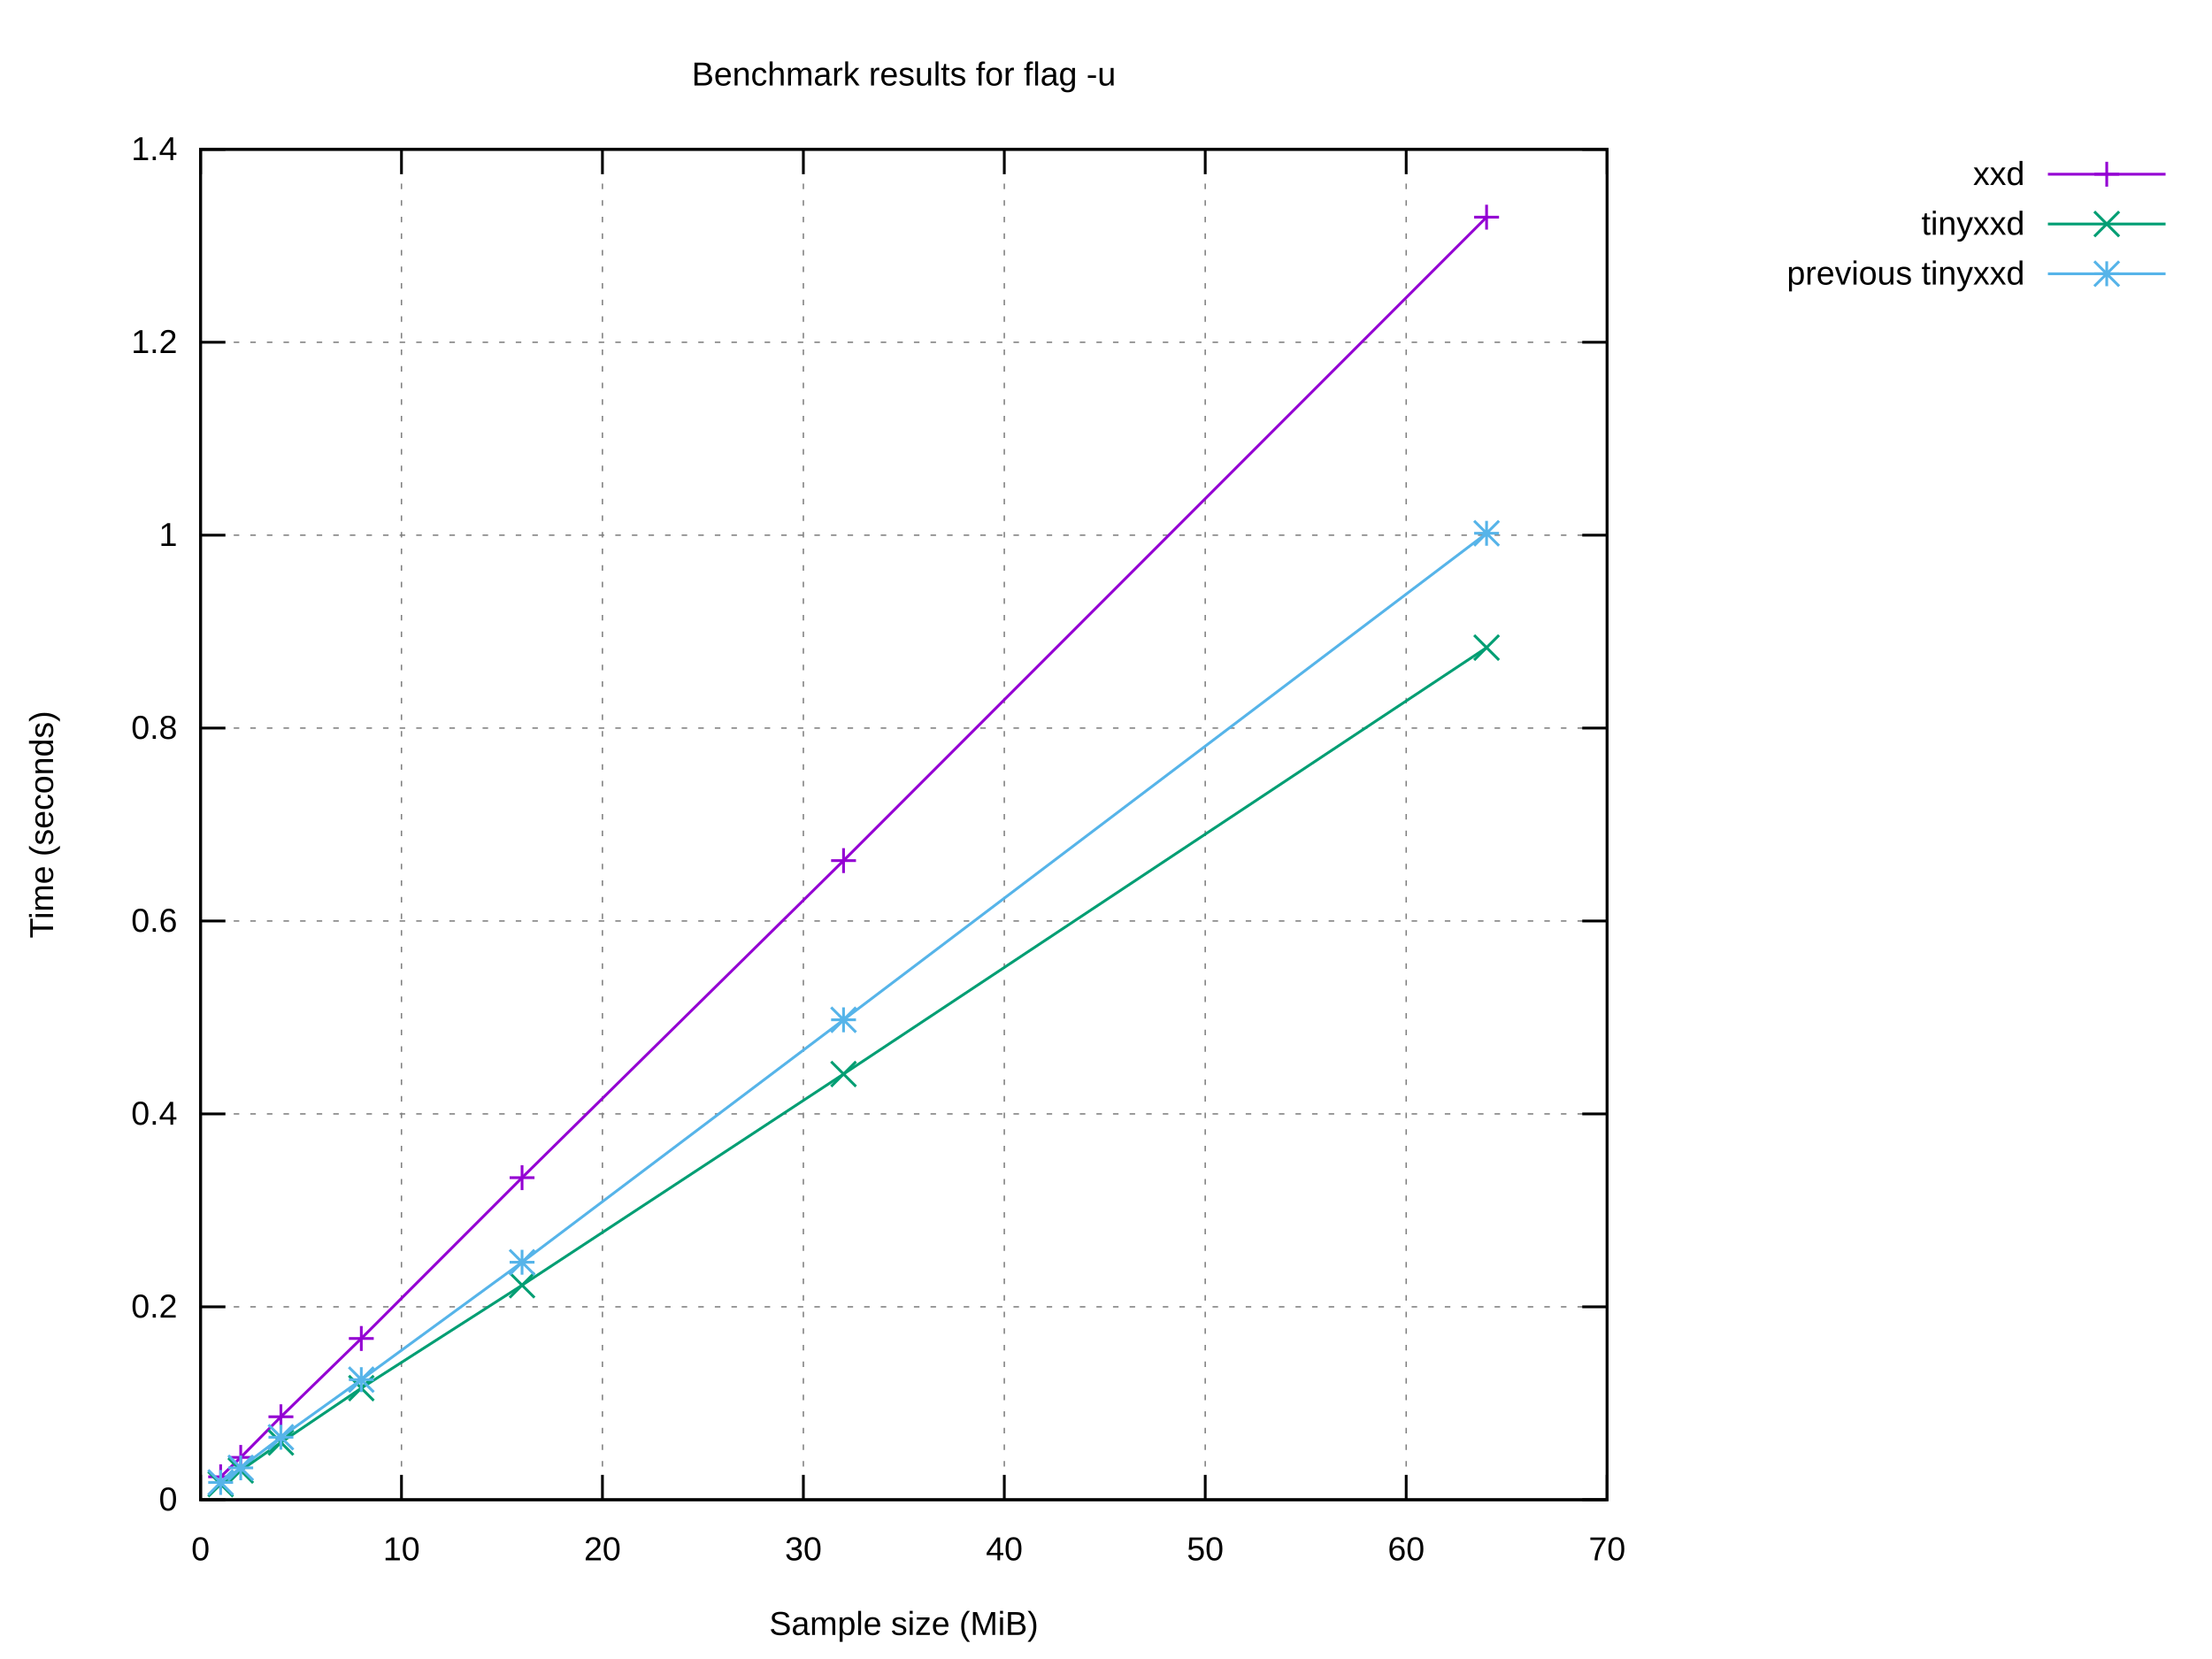
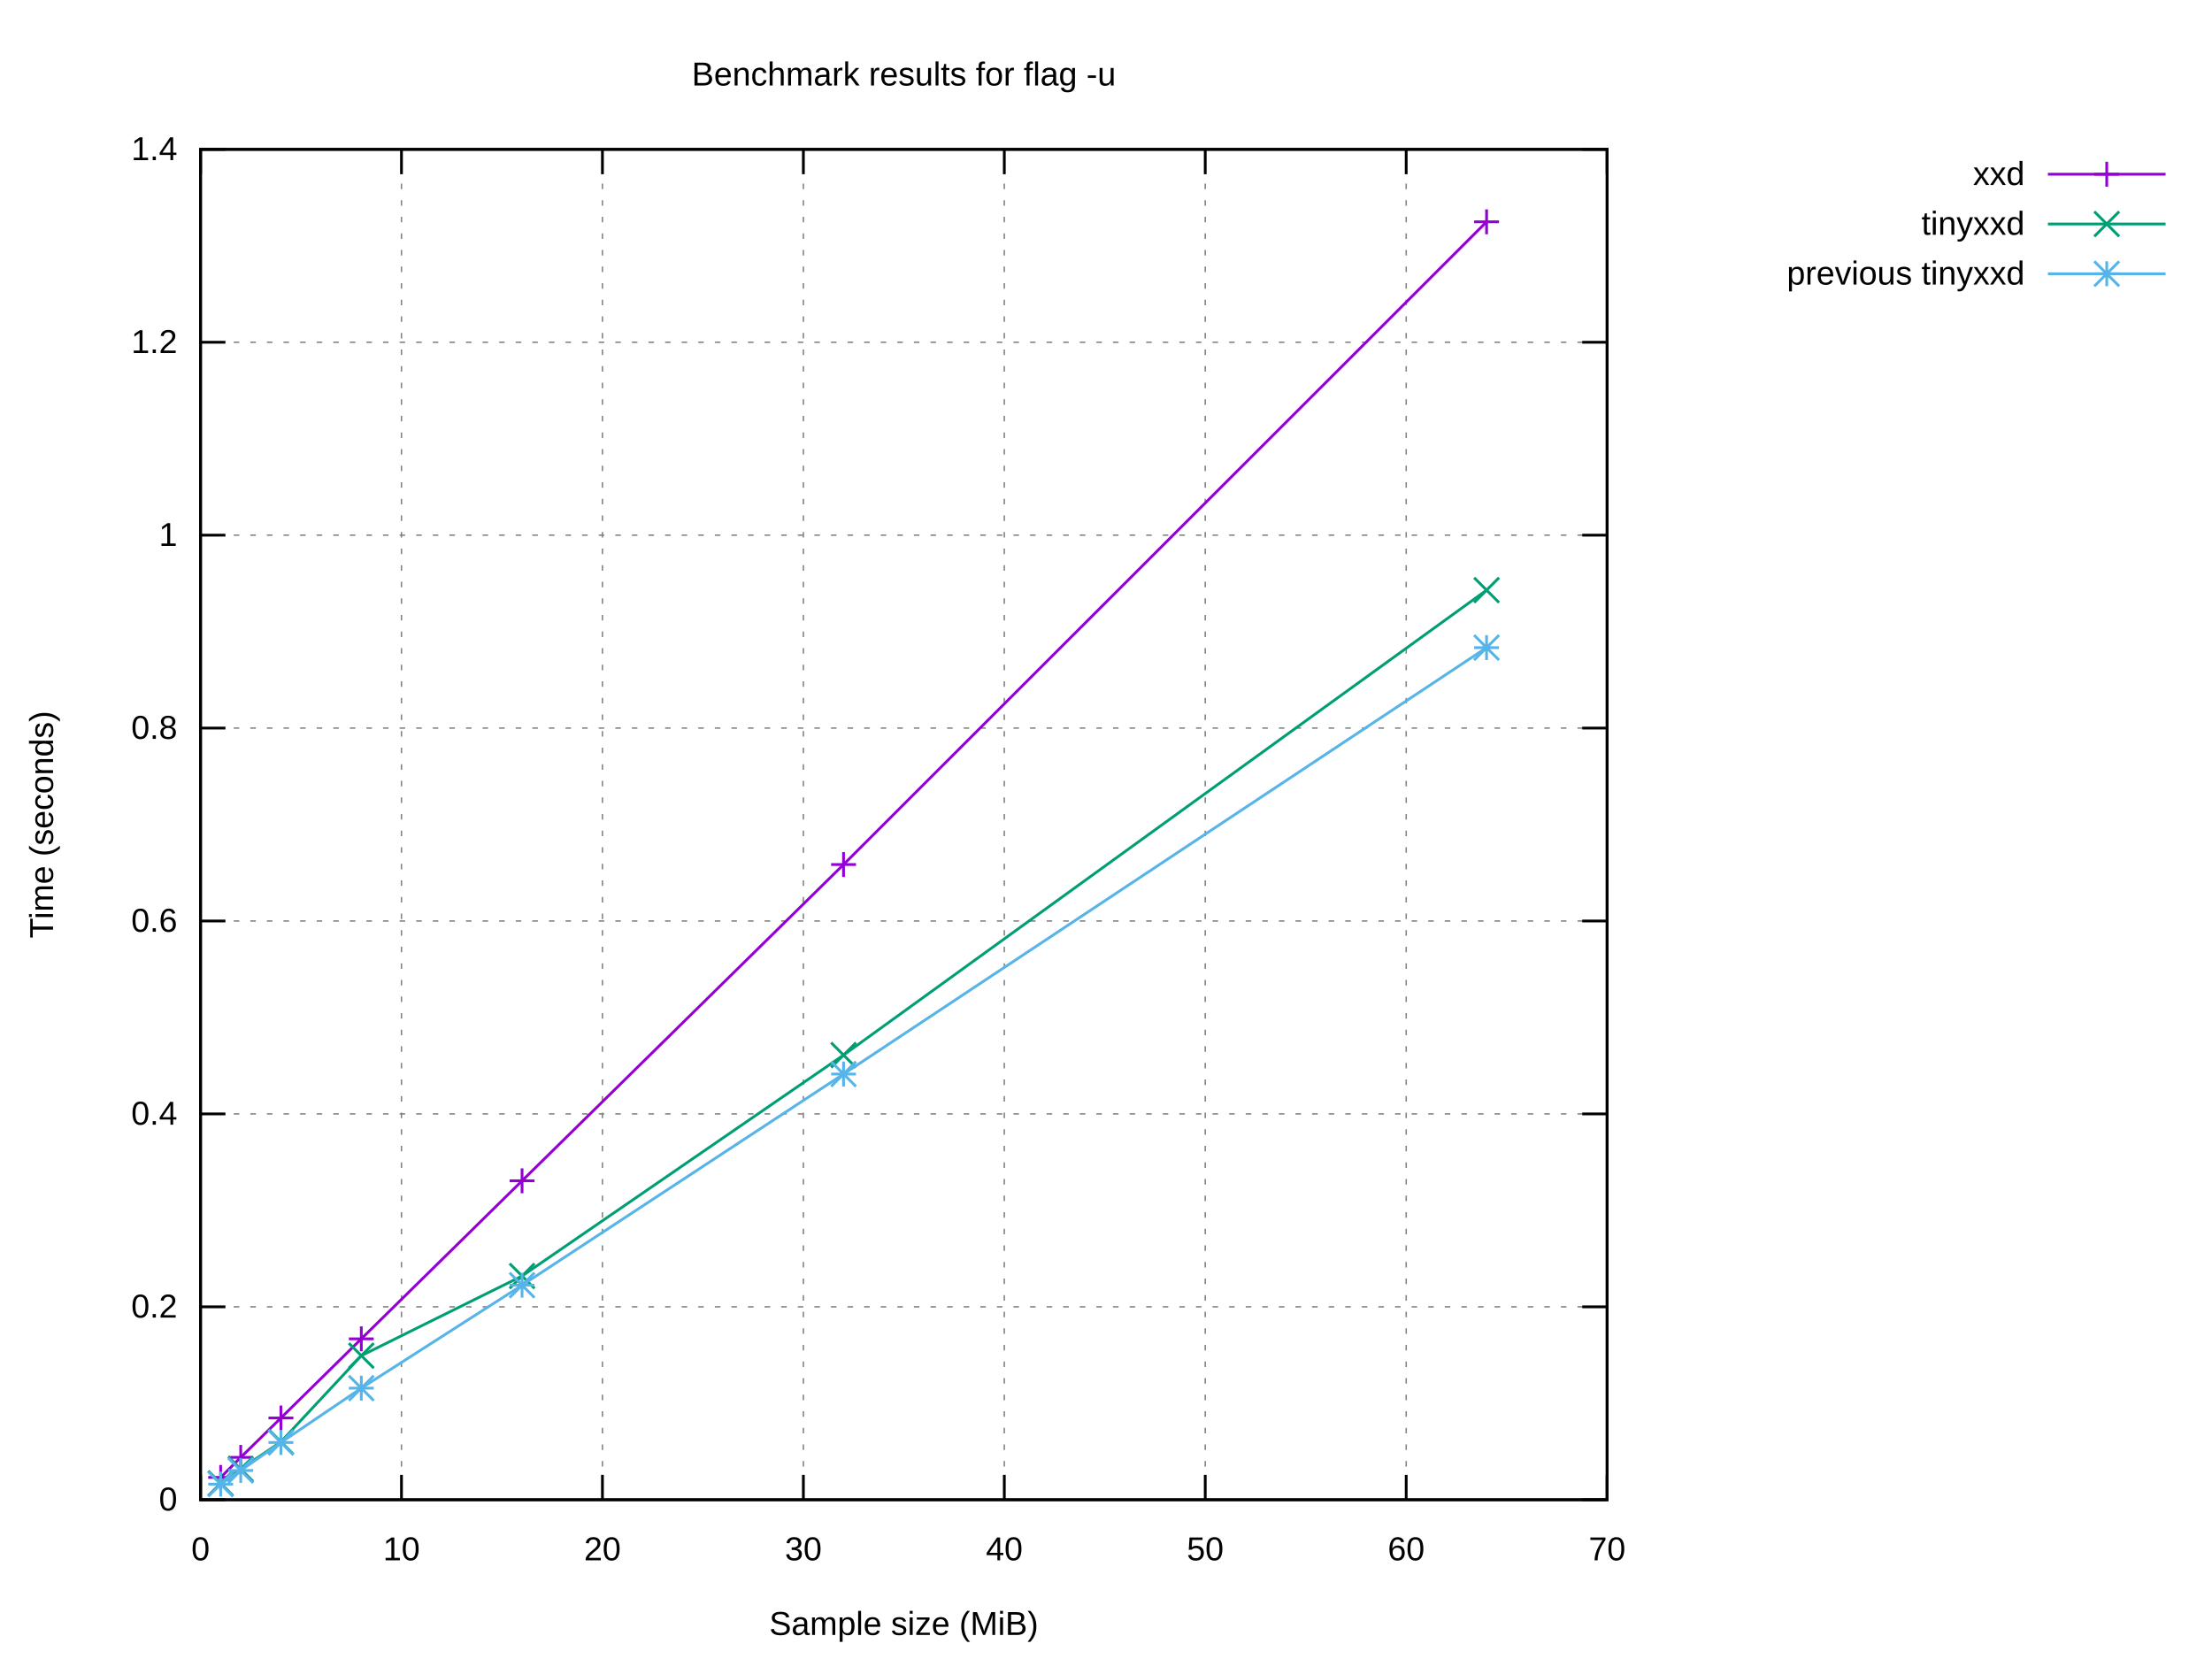
<svg xmlns="http://www.w3.org/2000/svg" xmlns:xlink="http://www.w3.org/1999/xlink" width="800" height="600" viewBox="0 0 800 600">
  <g id="gnuplot_canvas">
    <rect x="0" y="0" width="800" height="600" fill="#ffffff" />
    <defs>
      <circle id="gpDot" r="0.5" stroke-width="0.5" stroke="currentColor" />
      <path id="gpPt0" stroke-width="0.222" stroke="currentColor" d="M-1,0 h2 M0,-1 v2" />
      <path id="gpPt1" stroke-width="0.222" stroke="currentColor" d="M-1,-1 L1,1 M1,-1 L-1,1" />
      <path id="gpPt2" stroke-width="0.222" stroke="currentColor" d="M-1,0 L1,0 M0,-1 L0,1 M-1,-1 L1,1 M-1,1 L1,-1" />
      <rect id="gpPt3" stroke-width="0.222" stroke="currentColor" x="-1" y="-1" width="2" height="2" />
      <rect id="gpPt4" stroke-width="0.222" stroke="currentColor" fill="currentColor" x="-1" y="-1" width="2" height="2" />
      <circle id="gpPt5" stroke-width="0.222" stroke="currentColor" cx="0" cy="0" r="1" />
      <use xlink:href="#gpPt5" id="gpPt6" fill="currentColor" stroke="none" />
      <path id="gpPt7" stroke-width="0.222" stroke="currentColor" d="M0,-1.33 L-1.33,0.67 L1.33,0.67 z" />
      <use xlink:href="#gpPt7" id="gpPt8" fill="currentColor" stroke="none" />
      <use xlink:href="#gpPt7" id="gpPt9" stroke="currentColor" transform="rotate(180)" />
      <use xlink:href="#gpPt9" id="gpPt10" fill="currentColor" stroke="none" />
      <use xlink:href="#gpPt3" id="gpPt11" stroke="currentColor" transform="rotate(45)" />
      <use xlink:href="#gpPt11" id="gpPt12" fill="currentColor" stroke="none" />
      <path id="gpPt13" stroke-width="0.222" stroke="currentColor" d="M0,1.330 L1.265,0.411 L0.782,-1.067 L-0.782,-1.076 L-1.265,0.411 z" />
      <use xlink:href="#gpPt13" id="gpPt14" fill="currentColor" stroke="none" />
      <filter id="textbox" filterUnits="objectBoundingBox" x="0" y="0" height="1" width="1">
        <feFlood flood-color="#FFFFFF" flood-opacity="1" result="bgnd" />
        <feComposite in="SourceGraphic" in2="bgnd" operator="atop" />
      </filter>
      <filter id="greybox" filterUnits="objectBoundingBox" x="0" y="0" height="1" width="1">
        <feFlood flood-color="lightgrey" flood-opacity="1" result="grey" />
        <feComposite in="SourceGraphic" in2="grey" operator="atop" />
      </filter>
    </defs>
    <g fill="none" color="#FFFFFF" stroke="currentColor" stroke-width="1.00" stroke-linecap="butt" stroke-linejoin="miter">
</g>
    <g fill="none" color="black" stroke="currentColor" stroke-width="1.00" stroke-linecap="butt" stroke-linejoin="miter">
</g>
    <g fill="none" color="black" stroke="black" stroke-width="0.50" stroke-linecap="butt" stroke-linejoin="miter">
</g>
    <g fill="none" color="gray" stroke="currentColor" stroke-width="0.50" stroke-linecap="butt" stroke-linejoin="miter">
      <path stroke="gray" stroke-dasharray="2,4" class="gridline" d="M72.53,542.40 L581.24,542.40  " />
    </g>
    <g fill="none" color="gray" stroke="gray" stroke-width="1.00" stroke-linecap="butt" stroke-linejoin="miter">
</g>
    <g fill="none" color="black" stroke="currentColor" stroke-width="1.00" stroke-linecap="butt" stroke-linejoin="miter">
      <path stroke="black" d="M72.53,542.40 L81.53,542.40 M581.24,542.40 L572.24,542.40  " />
      <g transform="translate(64.14,546.30)" stroke="none" fill="black" font-family="Arial" font-size="12.00" text-anchor="end">
        <text>
          <tspan font-family="Arial"> 0</tspan>
        </text>
      </g>
    </g>
    <g fill="none" color="black" stroke="currentColor" stroke-width="1.00" stroke-linecap="butt" stroke-linejoin="miter">
</g>
    <g fill="none" color="black" stroke="black" stroke-width="0.50" stroke-linecap="butt" stroke-linejoin="miter">
</g>
    <g fill="none" color="gray" stroke="currentColor" stroke-width="0.50" stroke-linecap="butt" stroke-linejoin="miter">
      <path stroke="gray" stroke-dasharray="2,4" class="gridline" d="M72.53,472.63 L581.24,472.63  " />
    </g>
    <g fill="none" color="gray" stroke="gray" stroke-width="1.00" stroke-linecap="butt" stroke-linejoin="miter">
</g>
    <g fill="none" color="black" stroke="currentColor" stroke-width="1.00" stroke-linecap="butt" stroke-linejoin="miter">
      <path stroke="black" d="M72.53,472.63 L81.53,472.63 M581.24,472.63 L572.24,472.63  " />
      <g transform="translate(64.14,476.53)" stroke="none" fill="black" font-family="Arial" font-size="12.00" text-anchor="end">
        <text>
          <tspan font-family="Arial"> 0.2</tspan>
        </text>
      </g>
    </g>
    <g fill="none" color="black" stroke="currentColor" stroke-width="1.00" stroke-linecap="butt" stroke-linejoin="miter">
</g>
    <g fill="none" color="black" stroke="black" stroke-width="0.50" stroke-linecap="butt" stroke-linejoin="miter">
</g>
    <g fill="none" color="gray" stroke="currentColor" stroke-width="0.50" stroke-linecap="butt" stroke-linejoin="miter">
      <path stroke="gray" stroke-dasharray="2,4" class="gridline" d="M72.53,402.86 L581.24,402.86  " />
    </g>
    <g fill="none" color="gray" stroke="gray" stroke-width="1.00" stroke-linecap="butt" stroke-linejoin="miter">
</g>
    <g fill="none" color="black" stroke="currentColor" stroke-width="1.00" stroke-linecap="butt" stroke-linejoin="miter">
      <path stroke="black" d="M72.53,402.86 L81.53,402.86 M581.24,402.86 L572.24,402.86  " />
      <g transform="translate(64.14,406.76)" stroke="none" fill="black" font-family="Arial" font-size="12.00" text-anchor="end">
        <text>
          <tspan font-family="Arial"> 0.4</tspan>
        </text>
      </g>
    </g>
    <g fill="none" color="black" stroke="currentColor" stroke-width="1.00" stroke-linecap="butt" stroke-linejoin="miter">
</g>
    <g fill="none" color="black" stroke="black" stroke-width="0.50" stroke-linecap="butt" stroke-linejoin="miter">
</g>
    <g fill="none" color="gray" stroke="currentColor" stroke-width="0.50" stroke-linecap="butt" stroke-linejoin="miter">
      <path stroke="gray" stroke-dasharray="2,4" class="gridline" d="M72.53,333.09 L581.24,333.09  " />
    </g>
    <g fill="none" color="gray" stroke="gray" stroke-width="1.00" stroke-linecap="butt" stroke-linejoin="miter">
</g>
    <g fill="none" color="black" stroke="currentColor" stroke-width="1.00" stroke-linecap="butt" stroke-linejoin="miter">
      <path stroke="black" d="M72.53,333.09 L81.53,333.09 M581.24,333.09 L572.24,333.09  " />
      <g transform="translate(64.14,336.99)" stroke="none" fill="black" font-family="Arial" font-size="12.00" text-anchor="end">
        <text>
          <tspan font-family="Arial"> 0.6</tspan>
        </text>
      </g>
    </g>
    <g fill="none" color="black" stroke="currentColor" stroke-width="1.00" stroke-linecap="butt" stroke-linejoin="miter">
</g>
    <g fill="none" color="black" stroke="black" stroke-width="0.50" stroke-linecap="butt" stroke-linejoin="miter">
</g>
    <g fill="none" color="gray" stroke="currentColor" stroke-width="0.50" stroke-linecap="butt" stroke-linejoin="miter">
      <path stroke="gray" stroke-dasharray="2,4" class="gridline" d="M72.53,263.32 L581.24,263.32  " />
    </g>
    <g fill="none" color="gray" stroke="gray" stroke-width="1.00" stroke-linecap="butt" stroke-linejoin="miter">
</g>
    <g fill="none" color="black" stroke="currentColor" stroke-width="1.00" stroke-linecap="butt" stroke-linejoin="miter">
      <path stroke="black" d="M72.53,263.32 L81.53,263.32 M581.24,263.32 L572.24,263.32  " />
      <g transform="translate(64.14,267.22)" stroke="none" fill="black" font-family="Arial" font-size="12.00" text-anchor="end">
        <text>
          <tspan font-family="Arial"> 0.8</tspan>
        </text>
      </g>
    </g>
    <g fill="none" color="black" stroke="currentColor" stroke-width="1.00" stroke-linecap="butt" stroke-linejoin="miter">
</g>
    <g fill="none" color="black" stroke="black" stroke-width="0.50" stroke-linecap="butt" stroke-linejoin="miter">
</g>
    <g fill="none" color="gray" stroke="currentColor" stroke-width="0.50" stroke-linecap="butt" stroke-linejoin="miter">
      <path stroke="gray" stroke-dasharray="2,4" class="gridline" d="M72.53,193.55 L581.24,193.55  " />
    </g>
    <g fill="none" color="gray" stroke="gray" stroke-width="1.00" stroke-linecap="butt" stroke-linejoin="miter">
</g>
    <g fill="none" color="black" stroke="currentColor" stroke-width="1.00" stroke-linecap="butt" stroke-linejoin="miter">
      <path stroke="black" d="M72.53,193.55 L81.53,193.55 M581.24,193.55 L572.24,193.55  " />
      <g transform="translate(64.14,197.45)" stroke="none" fill="black" font-family="Arial" font-size="12.00" text-anchor="end">
        <text>
          <tspan font-family="Arial"> 1</tspan>
        </text>
      </g>
    </g>
    <g fill="none" color="black" stroke="currentColor" stroke-width="1.00" stroke-linecap="butt" stroke-linejoin="miter">
</g>
    <g fill="none" color="black" stroke="black" stroke-width="0.50" stroke-linecap="butt" stroke-linejoin="miter">
</g>
    <g fill="none" color="gray" stroke="currentColor" stroke-width="0.50" stroke-linecap="butt" stroke-linejoin="miter">
      <path stroke="gray" stroke-dasharray="2,4" class="gridline" d="M72.53,123.78 L581.24,123.78  " />
    </g>
    <g fill="none" color="gray" stroke="gray" stroke-width="1.00" stroke-linecap="butt" stroke-linejoin="miter">
</g>
    <g fill="none" color="black" stroke="currentColor" stroke-width="1.00" stroke-linecap="butt" stroke-linejoin="miter">
      <path stroke="black" d="M72.53,123.78 L81.53,123.78 M581.24,123.78 L572.24,123.78  " />
      <g transform="translate(64.14,127.68)" stroke="none" fill="black" font-family="Arial" font-size="12.00" text-anchor="end">
        <text>
          <tspan font-family="Arial"> 1.2</tspan>
        </text>
      </g>
    </g>
    <g fill="none" color="black" stroke="currentColor" stroke-width="1.00" stroke-linecap="butt" stroke-linejoin="miter">
</g>
    <g fill="none" color="black" stroke="black" stroke-width="0.50" stroke-linecap="butt" stroke-linejoin="miter">
</g>
    <g fill="none" color="gray" stroke="currentColor" stroke-width="0.50" stroke-linecap="butt" stroke-linejoin="miter">
      <path stroke="gray" stroke-dasharray="2,4" class="gridline" d="M72.53,54.01 L581.24,54.01  " />
    </g>
    <g fill="none" color="gray" stroke="gray" stroke-width="1.00" stroke-linecap="butt" stroke-linejoin="miter">
</g>
    <g fill="none" color="black" stroke="currentColor" stroke-width="1.00" stroke-linecap="butt" stroke-linejoin="miter">
      <path stroke="black" d="M72.53,54.01 L81.53,54.01 M581.24,54.01 L572.24,54.01  " />
      <g transform="translate(64.14,57.91)" stroke="none" fill="black" font-family="Arial" font-size="12.00" text-anchor="end">
        <text>
          <tspan font-family="Arial"> 1.4</tspan>
        </text>
      </g>
    </g>
    <g fill="none" color="black" stroke="currentColor" stroke-width="1.00" stroke-linecap="butt" stroke-linejoin="miter">
</g>
    <g fill="none" color="black" stroke="black" stroke-width="0.50" stroke-linecap="butt" stroke-linejoin="miter">
</g>
    <g fill="none" color="gray" stroke="currentColor" stroke-width="0.50" stroke-linecap="butt" stroke-linejoin="miter">
      <path stroke="gray" stroke-dasharray="2,4" class="gridline" d="M72.53,542.40 L72.53,54.01  " />
    </g>
    <g fill="none" color="gray" stroke="gray" stroke-width="1.00" stroke-linecap="butt" stroke-linejoin="miter">
</g>
    <g fill="none" color="black" stroke="currentColor" stroke-width="1.00" stroke-linecap="butt" stroke-linejoin="miter">
      <path stroke="black" d="M72.53,542.40 L72.53,533.40 M72.53,54.01 L72.53,63.01  " />
      <g transform="translate(72.53,564.30)" stroke="none" fill="black" font-family="Arial" font-size="12.00" text-anchor="middle">
        <text>
          <tspan font-family="Arial"> 0</tspan>
        </text>
      </g>
    </g>
    <g fill="none" color="black" stroke="currentColor" stroke-width="1.00" stroke-linecap="butt" stroke-linejoin="miter">
</g>
    <g fill="none" color="black" stroke="black" stroke-width="0.50" stroke-linecap="butt" stroke-linejoin="miter">
</g>
    <g fill="none" color="gray" stroke="currentColor" stroke-width="0.50" stroke-linecap="butt" stroke-linejoin="miter">
      <path stroke="gray" stroke-dasharray="2,4" class="gridline" d="M145.20,542.40 L145.20,54.01  " />
    </g>
    <g fill="none" color="gray" stroke="gray" stroke-width="1.00" stroke-linecap="butt" stroke-linejoin="miter">
</g>
    <g fill="none" color="black" stroke="currentColor" stroke-width="1.00" stroke-linecap="butt" stroke-linejoin="miter">
      <path stroke="black" d="M145.20,542.40 L145.20,533.40 M145.20,54.01 L145.20,63.01  " />
      <g transform="translate(145.20,564.30)" stroke="none" fill="black" font-family="Arial" font-size="12.00" text-anchor="middle">
        <text>
          <tspan font-family="Arial"> 10</tspan>
        </text>
      </g>
    </g>
    <g fill="none" color="black" stroke="currentColor" stroke-width="1.00" stroke-linecap="butt" stroke-linejoin="miter">
</g>
    <g fill="none" color="black" stroke="black" stroke-width="0.50" stroke-linecap="butt" stroke-linejoin="miter">
</g>
    <g fill="none" color="gray" stroke="currentColor" stroke-width="0.50" stroke-linecap="butt" stroke-linejoin="miter">
      <path stroke="gray" stroke-dasharray="2,4" class="gridline" d="M217.88,542.40 L217.88,54.01  " />
    </g>
    <g fill="none" color="gray" stroke="gray" stroke-width="1.00" stroke-linecap="butt" stroke-linejoin="miter">
</g>
    <g fill="none" color="black" stroke="currentColor" stroke-width="1.00" stroke-linecap="butt" stroke-linejoin="miter">
      <path stroke="black" d="M217.88,542.40 L217.88,533.40 M217.88,54.01 L217.88,63.01  " />
      <g transform="translate(217.88,564.30)" stroke="none" fill="black" font-family="Arial" font-size="12.00" text-anchor="middle">
        <text>
          <tspan font-family="Arial"> 20</tspan>
        </text>
      </g>
    </g>
    <g fill="none" color="black" stroke="currentColor" stroke-width="1.00" stroke-linecap="butt" stroke-linejoin="miter">
</g>
    <g fill="none" color="black" stroke="black" stroke-width="0.50" stroke-linecap="butt" stroke-linejoin="miter">
</g>
    <g fill="none" color="gray" stroke="currentColor" stroke-width="0.50" stroke-linecap="butt" stroke-linejoin="miter">
      <path stroke="gray" stroke-dasharray="2,4" class="gridline" d="M290.55,542.40 L290.55,54.01  " />
    </g>
    <g fill="none" color="gray" stroke="gray" stroke-width="1.00" stroke-linecap="butt" stroke-linejoin="miter">
</g>
    <g fill="none" color="black" stroke="currentColor" stroke-width="1.00" stroke-linecap="butt" stroke-linejoin="miter">
      <path stroke="black" d="M290.55,542.40 L290.55,533.40 M290.55,54.01 L290.55,63.01  " />
      <g transform="translate(290.55,564.30)" stroke="none" fill="black" font-family="Arial" font-size="12.00" text-anchor="middle">
        <text>
          <tspan font-family="Arial"> 30</tspan>
        </text>
      </g>
    </g>
    <g fill="none" color="black" stroke="currentColor" stroke-width="1.00" stroke-linecap="butt" stroke-linejoin="miter">
</g>
    <g fill="none" color="black" stroke="black" stroke-width="0.50" stroke-linecap="butt" stroke-linejoin="miter">
</g>
    <g fill="none" color="gray" stroke="currentColor" stroke-width="0.50" stroke-linecap="butt" stroke-linejoin="miter">
      <path stroke="gray" stroke-dasharray="2,4" class="gridline" d="M363.22,542.40 L363.22,54.01  " />
    </g>
    <g fill="none" color="gray" stroke="gray" stroke-width="1.00" stroke-linecap="butt" stroke-linejoin="miter">
</g>
    <g fill="none" color="black" stroke="currentColor" stroke-width="1.00" stroke-linecap="butt" stroke-linejoin="miter">
      <path stroke="black" d="M363.22,542.40 L363.22,533.40 M363.22,54.01 L363.22,63.01  " />
      <g transform="translate(363.22,564.30)" stroke="none" fill="black" font-family="Arial" font-size="12.00" text-anchor="middle">
        <text>
          <tspan font-family="Arial"> 40</tspan>
        </text>
      </g>
    </g>
    <g fill="none" color="black" stroke="currentColor" stroke-width="1.00" stroke-linecap="butt" stroke-linejoin="miter">
</g>
    <g fill="none" color="black" stroke="black" stroke-width="0.50" stroke-linecap="butt" stroke-linejoin="miter">
</g>
    <g fill="none" color="gray" stroke="currentColor" stroke-width="0.50" stroke-linecap="butt" stroke-linejoin="miter">
      <path stroke="gray" stroke-dasharray="2,4" class="gridline" d="M435.89,542.40 L435.89,54.01  " />
    </g>
    <g fill="none" color="gray" stroke="gray" stroke-width="1.00" stroke-linecap="butt" stroke-linejoin="miter">
</g>
    <g fill="none" color="black" stroke="currentColor" stroke-width="1.00" stroke-linecap="butt" stroke-linejoin="miter">
      <path stroke="black" d="M435.89,542.40 L435.89,533.40 M435.89,54.01 L435.89,63.01  " />
      <g transform="translate(435.89,564.30)" stroke="none" fill="black" font-family="Arial" font-size="12.00" text-anchor="middle">
        <text>
          <tspan font-family="Arial"> 50</tspan>
        </text>
      </g>
    </g>
    <g fill="none" color="black" stroke="currentColor" stroke-width="1.00" stroke-linecap="butt" stroke-linejoin="miter">
</g>
    <g fill="none" color="black" stroke="black" stroke-width="0.50" stroke-linecap="butt" stroke-linejoin="miter">
</g>
    <g fill="none" color="gray" stroke="currentColor" stroke-width="0.50" stroke-linecap="butt" stroke-linejoin="miter">
      <path stroke="gray" stroke-dasharray="2,4" class="gridline" d="M508.57,542.40 L508.57,54.01  " />
    </g>
    <g fill="none" color="gray" stroke="gray" stroke-width="1.00" stroke-linecap="butt" stroke-linejoin="miter">
</g>
    <g fill="none" color="black" stroke="currentColor" stroke-width="1.00" stroke-linecap="butt" stroke-linejoin="miter">
      <path stroke="black" d="M508.57,542.40 L508.57,533.40 M508.57,54.01 L508.57,63.01  " />
      <g transform="translate(508.57,564.30)" stroke="none" fill="black" font-family="Arial" font-size="12.00" text-anchor="middle">
        <text>
          <tspan font-family="Arial"> 60</tspan>
        </text>
      </g>
    </g>
    <g fill="none" color="black" stroke="currentColor" stroke-width="1.00" stroke-linecap="butt" stroke-linejoin="miter">
</g>
    <g fill="none" color="black" stroke="black" stroke-width="0.50" stroke-linecap="butt" stroke-linejoin="miter">
</g>
    <g fill="none" color="gray" stroke="currentColor" stroke-width="0.50" stroke-linecap="butt" stroke-linejoin="miter">
      <path stroke="gray" stroke-dasharray="2,4" class="gridline" d="M581.24,542.40 L581.24,54.01  " />
    </g>
    <g fill="none" color="gray" stroke="gray" stroke-width="1.00" stroke-linecap="butt" stroke-linejoin="miter">
</g>
    <g fill="none" color="black" stroke="currentColor" stroke-width="1.00" stroke-linecap="butt" stroke-linejoin="miter">
      <path stroke="black" d="M581.24,542.40 L581.24,533.40 M581.24,54.01 L581.24,63.01  " />
      <g transform="translate(581.24,564.30)" stroke="none" fill="black" font-family="Arial" font-size="12.00" text-anchor="middle">
        <text>
          <tspan font-family="Arial"> 70</tspan>
        </text>
      </g>
    </g>
    <g fill="none" color="black" stroke="currentColor" stroke-width="1.00" stroke-linecap="butt" stroke-linejoin="miter">
</g>
    <g fill="none" color="black" stroke="currentColor" stroke-width="1.00" stroke-linecap="butt" stroke-linejoin="miter">
      <path stroke="black" d="M72.53,54.01 L72.53,542.40 L581.24,542.40 L581.24,54.01 L72.53,54.01 Z  " />
    </g>
    <g fill="none" color="black" stroke="currentColor" stroke-width="1.00" stroke-linecap="butt" stroke-linejoin="miter">
</g>
    <g id="gnuplot_plot_1">
      <g fill="none" color="black" stroke="currentColor" stroke-width="1.00" stroke-linecap="butt" stroke-linejoin="miter">
        <g transform="translate(732.26,66.91)" stroke="none" fill="black" font-family="Arial" font-size="12.00" text-anchor="end">
          <text>
            <tspan font-family="Arial">xxd</tspan>
          </text>
        </g>
      </g>
      <g fill="none" color="black" stroke="currentColor" stroke-width="1.00" stroke-linecap="butt" stroke-linejoin="miter">
-         <path stroke="rgb(148,   0, 211)" d="M740.65,63.01 L783.21,63.01 M537.64,78.54 L305.08,311.25 L188.81,425.92 L130.67,484.08 L101.60,512.39 L87.06,527.09   L79.80,534.11  " />
-         <use xlink:href="#gpPt0" transform="translate(537.64,78.54) scale(4.50)" color="rgb(148,   0, 211)" />
-         <use xlink:href="#gpPt0" transform="translate(305.08,311.25) scale(4.50)" color="rgb(148,   0, 211)" />
-         <use xlink:href="#gpPt0" transform="translate(188.81,425.92) scale(4.50)" color="rgb(148,   0, 211)" />
-         <use xlink:href="#gpPt0" transform="translate(130.67,484.08) scale(4.50)" color="rgb(148,   0, 211)" />
-         <use xlink:href="#gpPt0" transform="translate(101.60,512.39) scale(4.50)" color="rgb(148,   0, 211)" />
-         <use xlink:href="#gpPt0" transform="translate(87.06,527.09) scale(4.50)" color="rgb(148,   0, 211)" />
-         <use xlink:href="#gpPt0" transform="translate(79.80,534.11) scale(4.50)" color="rgb(148,   0, 211)" />
+         <path stroke="rgb(148,   0, 211)" d="M740.65,63.01 L783.21,63.01 M537.64,80.22 L305.08,312.67 L188.81,427.05 L130.67,484.21 L101.60,512.83 L87.06,527.08   L79.80,534.33  " />
+         <use xlink:href="#gpPt0" transform="translate(537.64,80.22) scale(4.50)" color="rgb(148,   0, 211)" />
+         <use xlink:href="#gpPt0" transform="translate(305.08,312.67) scale(4.50)" color="rgb(148,   0, 211)" />
+         <use xlink:href="#gpPt0" transform="translate(188.81,427.05) scale(4.50)" color="rgb(148,   0, 211)" />
+         <use xlink:href="#gpPt0" transform="translate(130.67,484.21) scale(4.50)" color="rgb(148,   0, 211)" />
+         <use xlink:href="#gpPt0" transform="translate(101.60,512.83) scale(4.50)" color="rgb(148,   0, 211)" />
+         <use xlink:href="#gpPt0" transform="translate(87.06,527.08) scale(4.50)" color="rgb(148,   0, 211)" />
+         <use xlink:href="#gpPt0" transform="translate(79.80,534.33) scale(4.50)" color="rgb(148,   0, 211)" />
        <use xlink:href="#gpPt0" transform="translate(761.93,63.01) scale(4.50)" color="rgb(148,   0, 211)" />
      </g>
    </g>
    <g id="gnuplot_plot_2">
      <g fill="none" color="black" stroke="currentColor" stroke-width="1.00" stroke-linecap="butt" stroke-linejoin="miter">
        <g transform="translate(732.26,84.91)" stroke="none" fill="black" font-family="Arial" font-size="12.00" text-anchor="end">
          <text>
            <tspan font-family="Arial">tinyxxd</tspan>
          </text>
        </g>
      </g>
      <g fill="none" color="black" stroke="currentColor" stroke-width="1.00" stroke-linecap="butt" stroke-linejoin="miter">
-         <path stroke="rgb(  0, 158, 115)" d="M740.65,81.01 L783.21,81.01 M537.64,234.22 L305.08,388.44 L188.81,464.81 L130.67,502.04 L101.60,521.70 L87.06,531.82   L79.80,536.75  " />
-         <use xlink:href="#gpPt1" transform="translate(537.64,234.22) scale(4.50)" color="rgb(  0, 158, 115)" />
-         <use xlink:href="#gpPt1" transform="translate(305.08,388.44) scale(4.50)" color="rgb(  0, 158, 115)" />
-         <use xlink:href="#gpPt1" transform="translate(188.81,464.81) scale(4.50)" color="rgb(  0, 158, 115)" />
-         <use xlink:href="#gpPt1" transform="translate(130.67,502.04) scale(4.50)" color="rgb(  0, 158, 115)" />
-         <use xlink:href="#gpPt1" transform="translate(101.60,521.70) scale(4.50)" color="rgb(  0, 158, 115)" />
-         <use xlink:href="#gpPt1" transform="translate(87.06,531.82) scale(4.50)" color="rgb(  0, 158, 115)" />
-         <use xlink:href="#gpPt1" transform="translate(79.80,536.75) scale(4.50)" color="rgb(  0, 158, 115)" />
+         <path stroke="rgb(  0, 158, 115)" d="M740.65,81.01 L783.21,81.01 M537.64,213.43 L305.08,381.58 L188.81,461.48 L130.67,490.29 L101.60,521.45 L87.06,531.31   L79.80,536.46  " />
+         <use xlink:href="#gpPt1" transform="translate(537.64,213.43) scale(4.50)" color="rgb(  0, 158, 115)" />
+         <use xlink:href="#gpPt1" transform="translate(305.08,381.58) scale(4.50)" color="rgb(  0, 158, 115)" />
+         <use xlink:href="#gpPt1" transform="translate(188.81,461.48) scale(4.50)" color="rgb(  0, 158, 115)" />
+         <use xlink:href="#gpPt1" transform="translate(130.67,490.29) scale(4.50)" color="rgb(  0, 158, 115)" />
+         <use xlink:href="#gpPt1" transform="translate(101.60,521.45) scale(4.50)" color="rgb(  0, 158, 115)" />
+         <use xlink:href="#gpPt1" transform="translate(87.06,531.31) scale(4.50)" color="rgb(  0, 158, 115)" />
+         <use xlink:href="#gpPt1" transform="translate(79.80,536.46) scale(4.50)" color="rgb(  0, 158, 115)" />
        <use xlink:href="#gpPt1" transform="translate(761.93,81.01) scale(4.50)" color="rgb(  0, 158, 115)" />
      </g>
    </g>
    <g id="gnuplot_plot_3">
      <g fill="none" color="black" stroke="currentColor" stroke-width="1.00" stroke-linecap="butt" stroke-linejoin="miter">
        <g transform="translate(732.26,102.91)" stroke="none" fill="black" font-family="Arial" font-size="12.00" text-anchor="end">
          <text>
            <tspan font-family="Arial">previous tinyxxd</tspan>
          </text>
        </g>
      </g>
      <g fill="none" color="black" stroke="currentColor" stroke-width="1.00" stroke-linecap="butt" stroke-linejoin="miter">
-         <path stroke="rgb( 86, 180, 233)" d="M740.65,99.01 L783.21,99.01 M537.64,192.87 L305.08,368.83 L188.81,456.51 L130.67,498.97 L101.60,519.79 L87.06,530.87   L79.80,536.14  " />
-         <use xlink:href="#gpPt2" transform="translate(537.64,192.87) scale(4.50)" color="rgb( 86, 180, 233)" />
-         <use xlink:href="#gpPt2" transform="translate(305.08,368.83) scale(4.50)" color="rgb( 86, 180, 233)" />
-         <use xlink:href="#gpPt2" transform="translate(188.81,456.51) scale(4.50)" color="rgb( 86, 180, 233)" />
-         <use xlink:href="#gpPt2" transform="translate(130.67,498.97) scale(4.50)" color="rgb( 86, 180, 233)" />
-         <use xlink:href="#gpPt2" transform="translate(101.60,519.79) scale(4.50)" color="rgb( 86, 180, 233)" />
-         <use xlink:href="#gpPt2" transform="translate(87.06,530.87) scale(4.50)" color="rgb( 86, 180, 233)" />
-         <use xlink:href="#gpPt2" transform="translate(79.80,536.14) scale(4.50)" color="rgb( 86, 180, 233)" />
+         <path stroke="rgb( 86, 180, 233)" d="M740.65,99.01 L783.21,99.01 M537.64,234.22 L305.08,388.44 L188.81,464.81 L130.67,502.04 L101.60,521.70 L87.06,531.82   L79.80,536.75  " />
+         <use xlink:href="#gpPt2" transform="translate(537.64,234.22) scale(4.50)" color="rgb( 86, 180, 233)" />
+         <use xlink:href="#gpPt2" transform="translate(305.08,388.44) scale(4.50)" color="rgb( 86, 180, 233)" />
+         <use xlink:href="#gpPt2" transform="translate(188.81,464.81) scale(4.50)" color="rgb( 86, 180, 233)" />
+         <use xlink:href="#gpPt2" transform="translate(130.67,502.04) scale(4.50)" color="rgb( 86, 180, 233)" />
+         <use xlink:href="#gpPt2" transform="translate(101.60,521.70) scale(4.50)" color="rgb( 86, 180, 233)" />
+         <use xlink:href="#gpPt2" transform="translate(87.06,531.82) scale(4.50)" color="rgb( 86, 180, 233)" />
+         <use xlink:href="#gpPt2" transform="translate(79.80,536.75) scale(4.50)" color="rgb( 86, 180, 233)" />
        <use xlink:href="#gpPt2" transform="translate(761.93,99.01) scale(4.50)" color="rgb( 86, 180, 233)" />
      </g>
    </g>
    <g fill="none" color="#FFFFFF" stroke="rgb( 86, 180, 233)" stroke-width="2.00" stroke-linecap="butt" stroke-linejoin="miter">
</g>
    <g fill="none" color="black" stroke="currentColor" stroke-width="2.00" stroke-linecap="butt" stroke-linejoin="miter">
</g>
    <g fill="none" color="black" stroke="black" stroke-width="1.00" stroke-linecap="butt" stroke-linejoin="miter">
</g>
    <g fill="none" color="black" stroke="currentColor" stroke-width="1.00" stroke-linecap="butt" stroke-linejoin="miter">
      <path stroke="black" d="M72.53,54.01 L72.53,542.40 L581.24,542.40 L581.24,54.01 L72.53,54.01 Z  " />
      <g transform="translate(19.18,298.21) rotate(270.00)" stroke="none" fill="black" font-family="Arial" font-size="12.00" text-anchor="middle">
        <text>
          <tspan font-family="Arial">Time (seconds)</tspan>
        </text>
      </g>
    </g>
    <g fill="none" color="black" stroke="currentColor" stroke-width="1.00" stroke-linecap="butt" stroke-linejoin="miter">
      <g transform="translate(326.88,591.30)" stroke="none" fill="black" font-family="Arial" font-size="12.00" text-anchor="middle">
        <text>
          <tspan font-family="Arial">Sample size (MiB)</tspan>
        </text>
      </g>
    </g>
    <g fill="none" color="black" stroke="currentColor" stroke-width="1.00" stroke-linecap="butt" stroke-linejoin="miter">
</g>
    <g fill="none" color="black" stroke="currentColor" stroke-width="1.00" stroke-linecap="butt" stroke-linejoin="miter">
      <g transform="translate(326.88,30.91)" stroke="none" fill="black" font-family="Arial" font-size="12.00" text-anchor="middle">
        <text>
          <tspan font-family="Arial">Benchmark results for flag -u</tspan>
        </text>
      </g>
    </g>
    <g fill="none" color="black" stroke="currentColor" stroke-width="1.00" stroke-linecap="butt" stroke-linejoin="miter">
</g>
  </g>
</svg>
